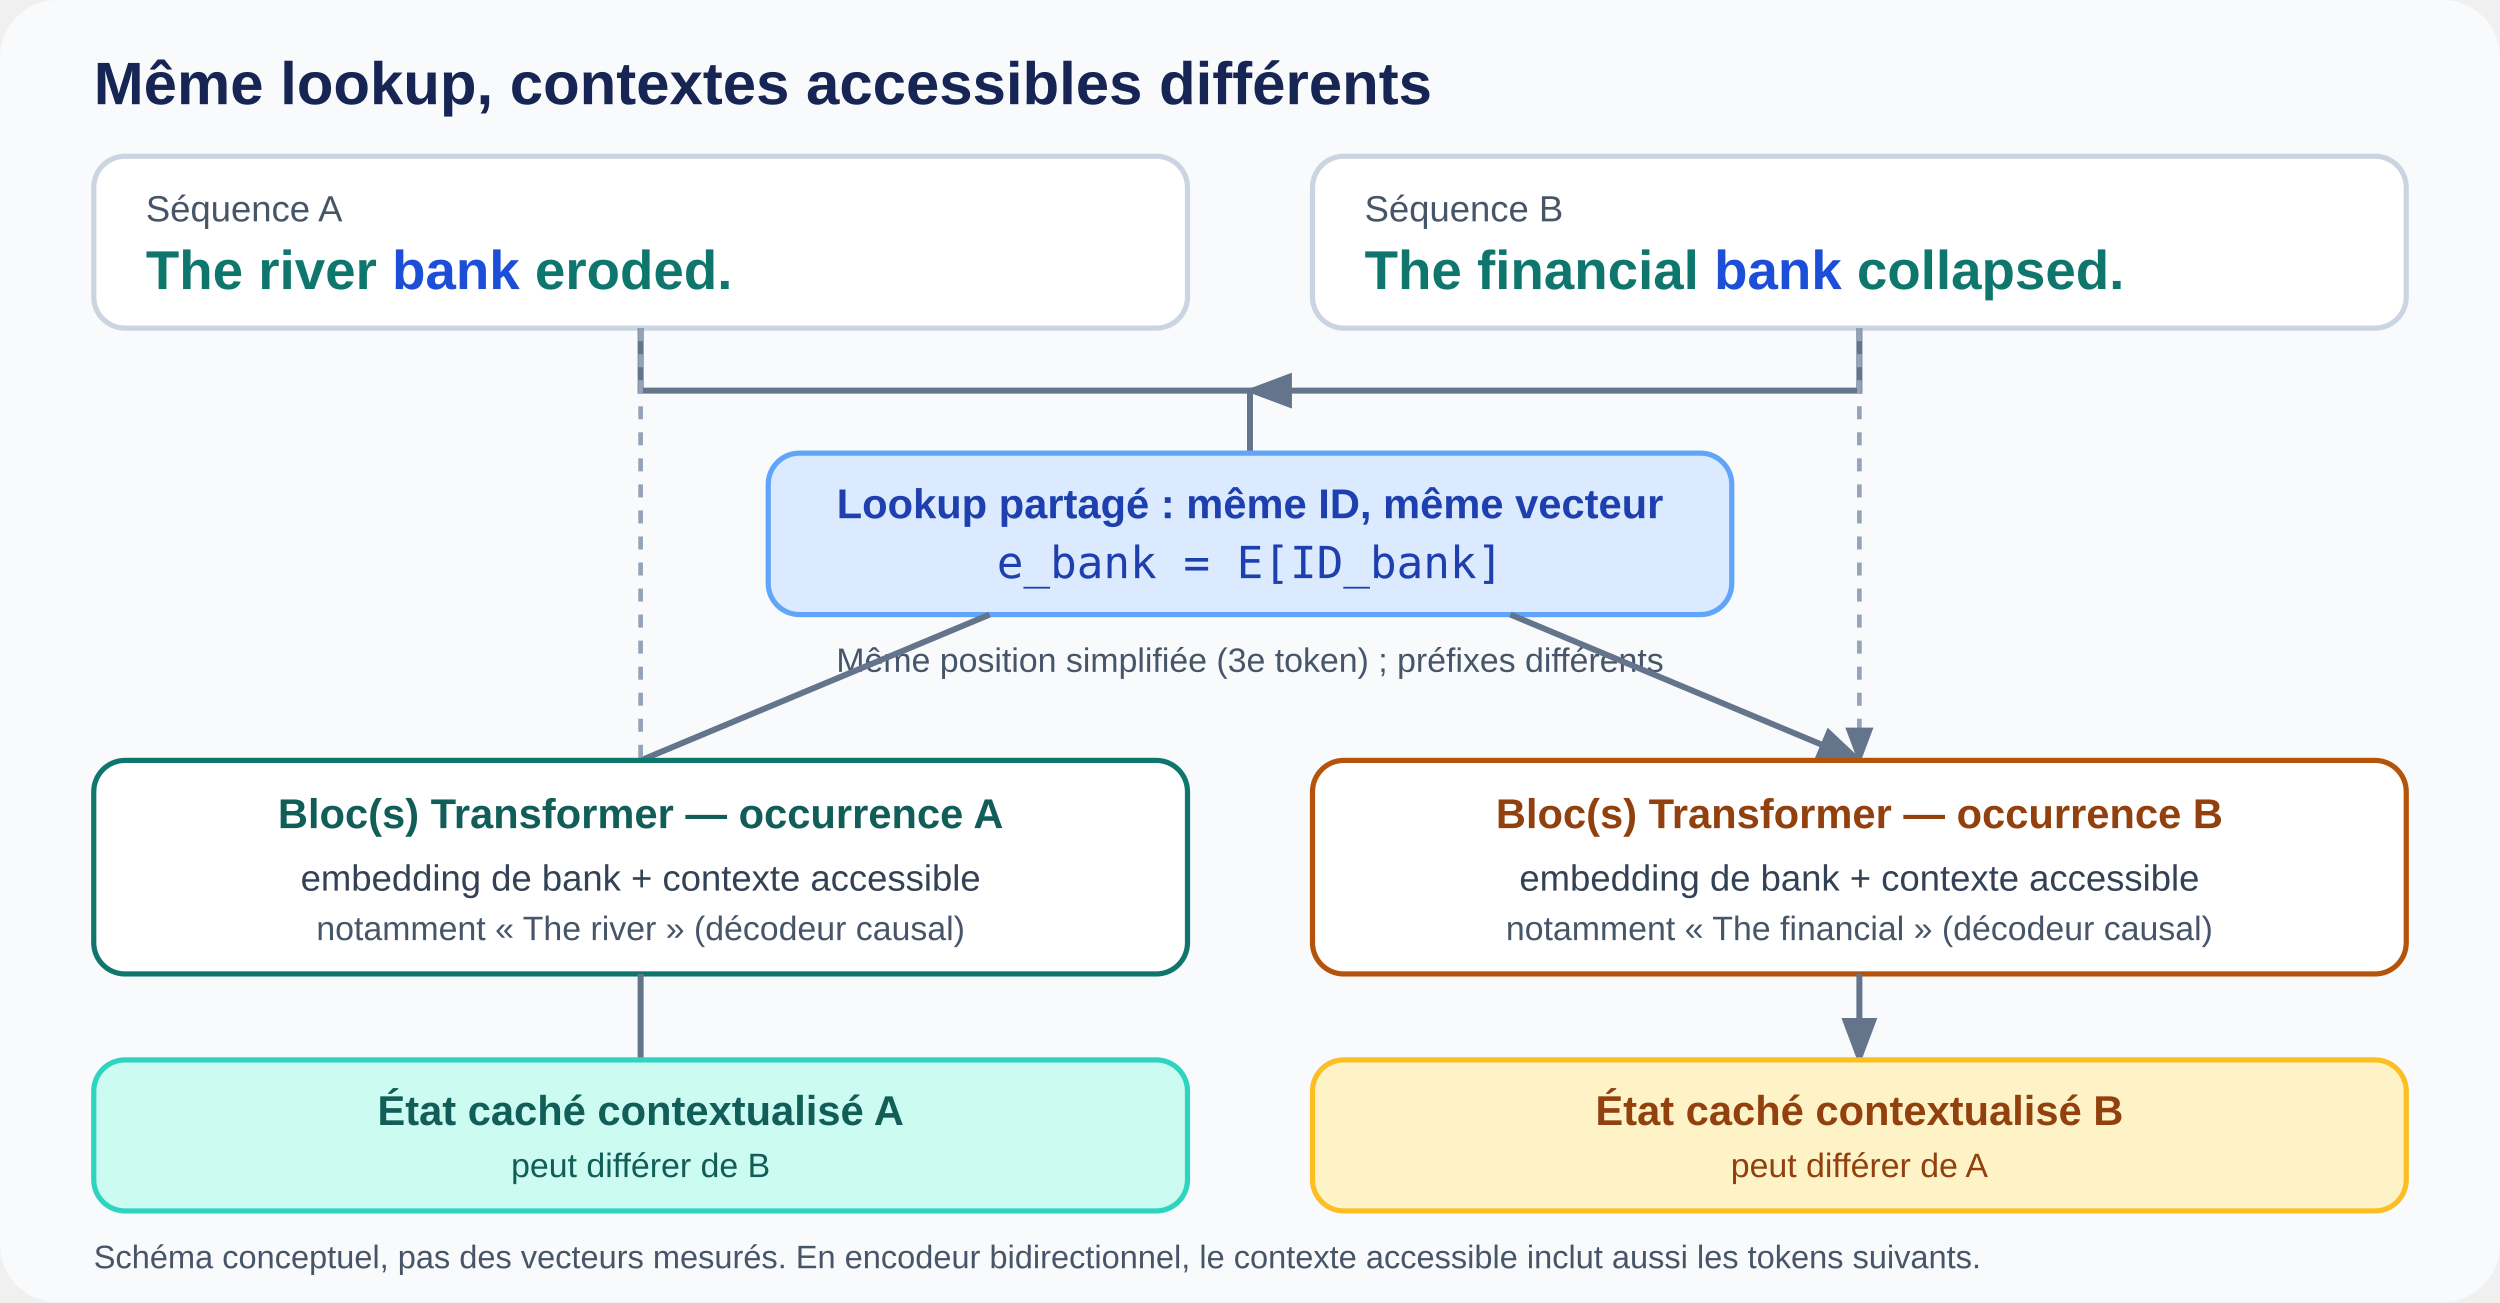
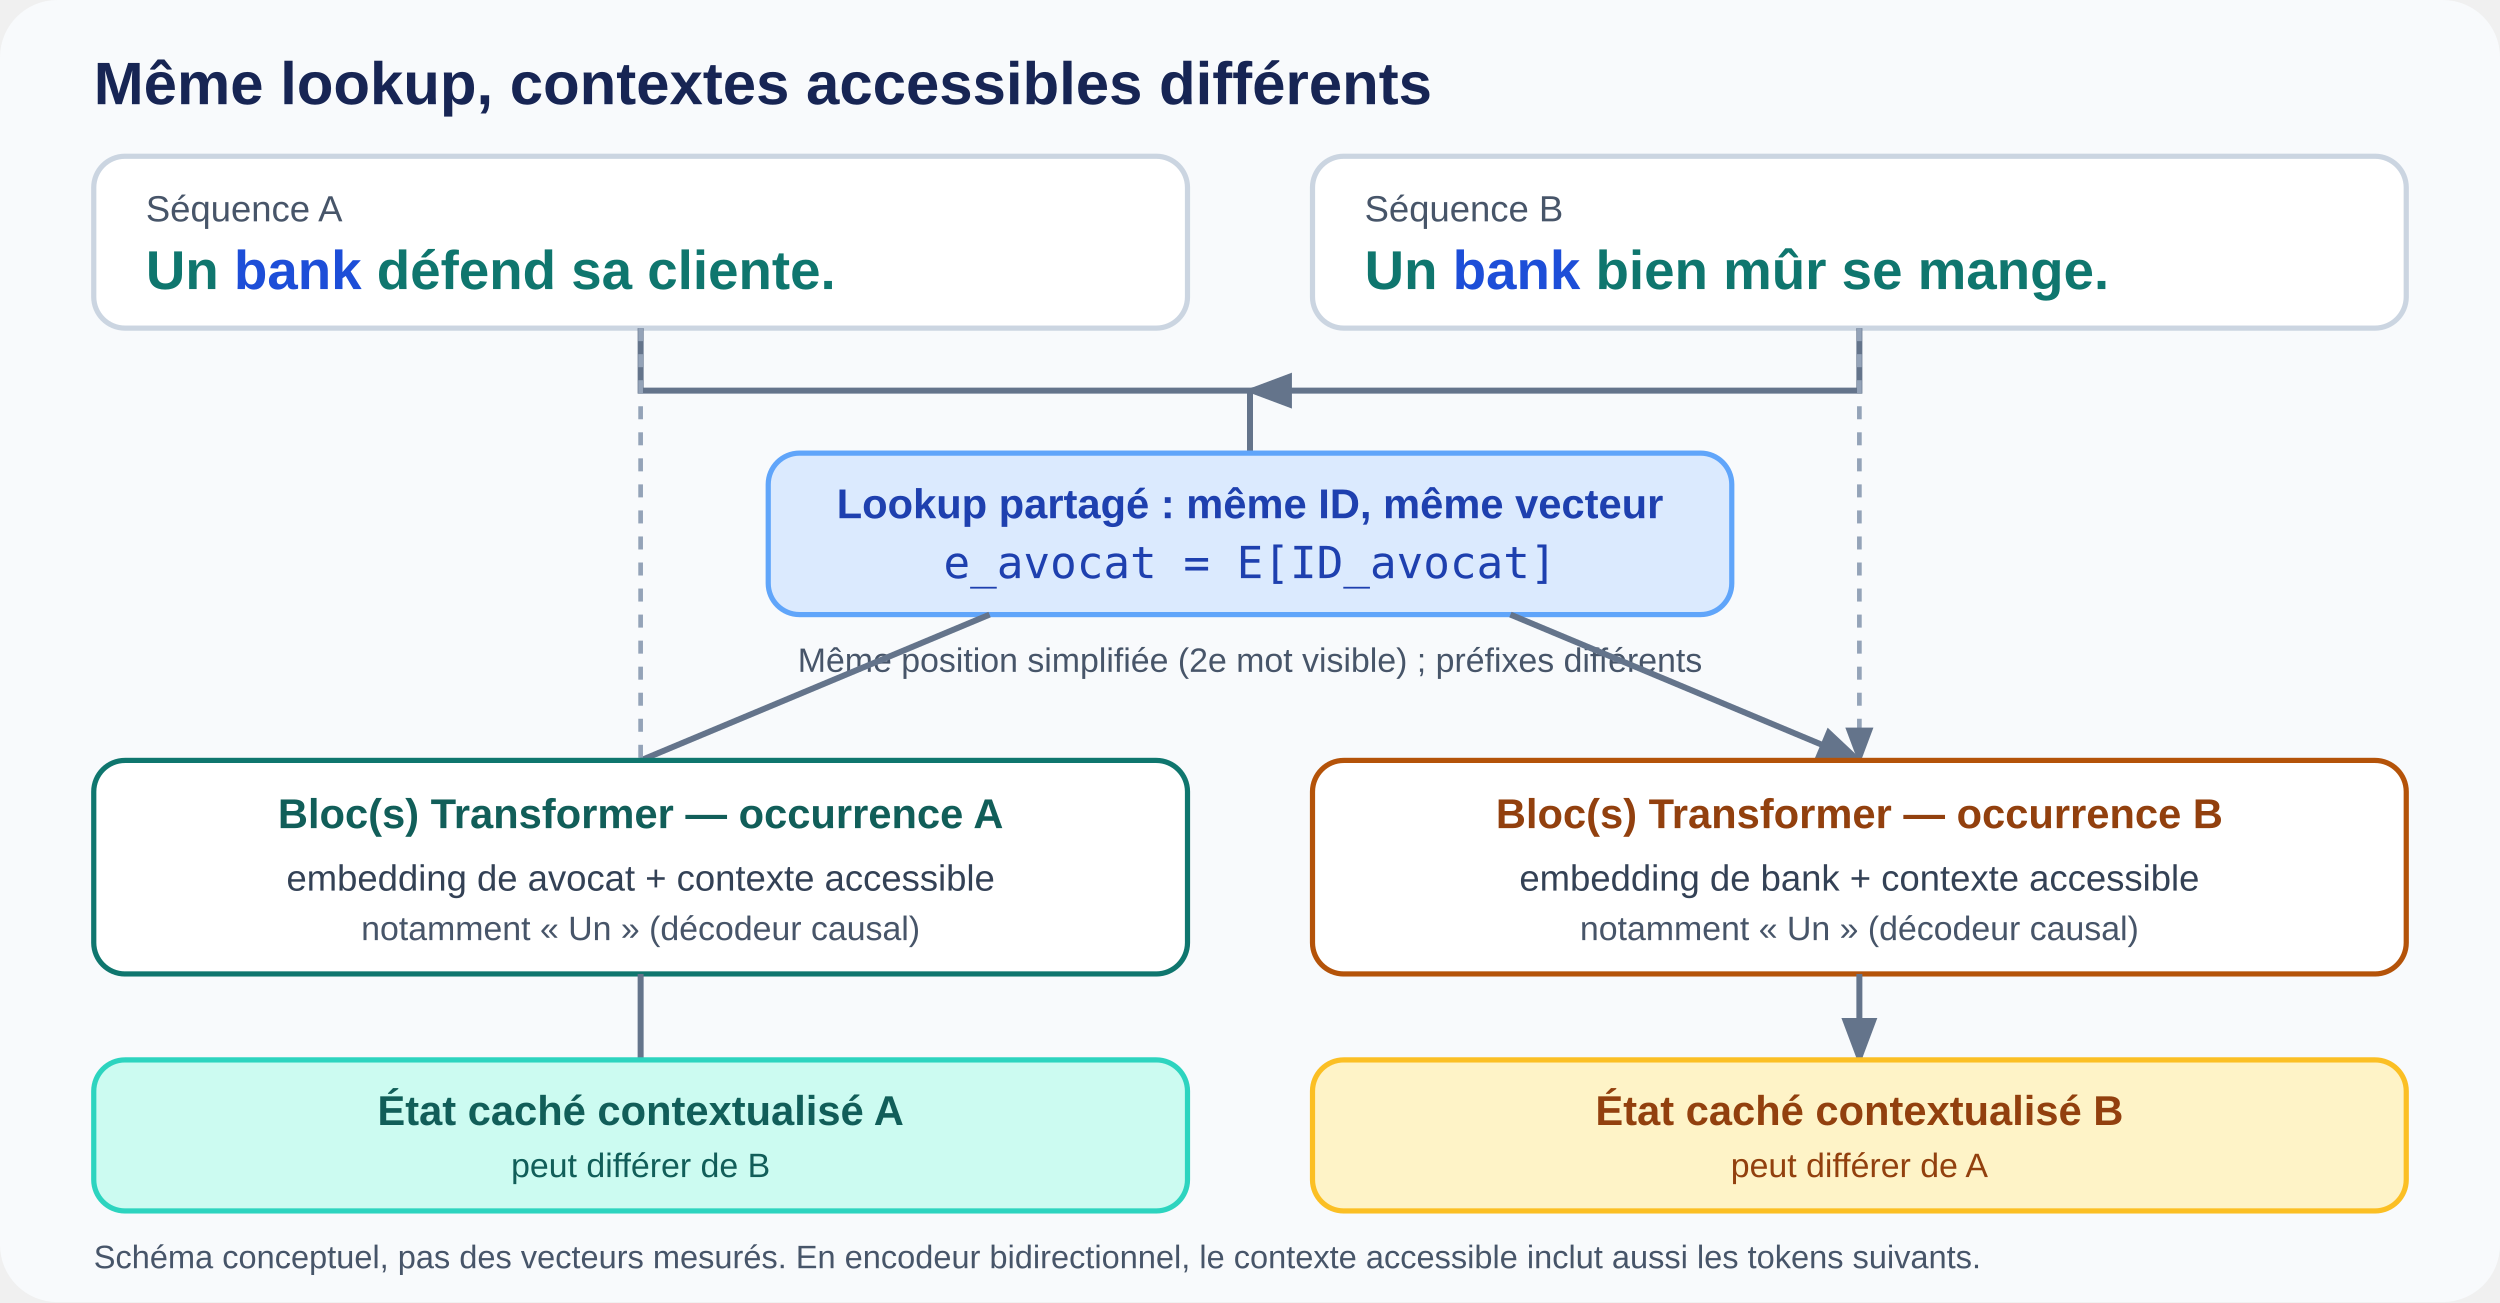
<svg xmlns="http://www.w3.org/2000/svg" viewBox="0 0 960 500" role="img" aria-labelledby="title desc">
  <defs>
    <marker id="arrow" markerWidth="9" markerHeight="9" refX="7" refY="3" orient="auto">
      <path d="M0 0 L0 6 L8 3 z" fill="#64748b" />
    </marker>
  </defs>
  <rect width="960" height="500" rx="22" fill="#f8fafc" />
  <text x="36" y="40" font-family="Arial,sans-serif" font-size="23" font-weight="700" fill="#172554">Même lookup, contextes accessibles différents</text>
  <rect x="36" y="60" width="420" height="66" rx="12" fill="#fff" stroke="#cbd5e1" stroke-width="2" />
  <text x="56" y="85" font-family="Arial,sans-serif" font-size="14" fill="#475569">Séquence A</text>
-   <text x="56" y="111" font-family="Arial,sans-serif" font-size="21" font-weight="700" fill="#0f766e">The river <tspan fill="#1d4ed8">bank</tspan> eroded.</text>
+   <text x="56" y="111" font-family="Arial,sans-serif" font-size="21" font-weight="700" fill="#0f766e">Un <tspan fill="#1d4ed8">bank</tspan> défend sa cliente.</text>
  <rect x="504" y="60" width="420" height="66" rx="12" fill="#fff" stroke="#cbd5e1" stroke-width="2" />
  <text x="524" y="85" font-family="Arial,sans-serif" font-size="14" fill="#475569">Séquence B</text>
-   <text x="524" y="111" font-family="Arial,sans-serif" font-size="21" font-weight="700" fill="#0f766e">The financial <tspan fill="#1d4ed8">bank</tspan> collapsed.</text>
+   <text x="524" y="111" font-family="Arial,sans-serif" font-size="21" font-weight="700" fill="#0f766e">Un <tspan fill="#1d4ed8">bank</tspan> bien mûr se mange.</text>
  <path d="M246 126 L246 150 L480 150 L480 174 M714 126 L714 150 L480 150" fill="none" stroke="#64748b" stroke-width="2.3" marker-end="url(#arrow)" />
  <rect x="295" y="174" width="370" height="62" rx="12" fill="#dbeafe" stroke="#60a5fa" stroke-width="2" />
  <text x="480" y="199" text-anchor="middle" font-family="Arial,sans-serif" font-size="16" font-weight="700" fill="#1e40af">Lookup partagé : même ID, même vecteur</text>
-   <text x="480" y="222" text-anchor="middle" font-family="monospace" font-size="17" fill="#1e40af">e_bank = E[ID_bank]</text>
-   <text x="480" y="258" text-anchor="middle" font-family="Arial,sans-serif" font-size="13" fill="#475569">Même position simplifiée (3e token) ; préfixes différents</text>
+   <text x="480" y="222" text-anchor="middle" font-family="monospace" font-size="17" fill="#1e40af">e_avocat = E[ID_avocat]</text>
+   <text x="480" y="258" text-anchor="middle" font-family="Arial,sans-serif" font-size="13" fill="#475569">Même position simplifiée (2e mot visible) ; préfixes différents</text>
  <path d="M380 236 L246 292 M580 236 L714 292" fill="none" stroke="#64748b" stroke-width="2.3" marker-end="url(#arrow)" />
  <path d="M246 126 L246 292 M714 126 L714 292" fill="none" stroke="#94a3b8" stroke-width="1.8" stroke-dasharray="5 5" marker-end="url(#arrow)" />
  <rect x="36" y="292" width="420" height="82" rx="12" fill="#fff" stroke="#0f766e" stroke-width="2" />
  <text x="246" y="318" text-anchor="middle" font-family="Arial,sans-serif" font-size="16" font-weight="700" fill="#115e59">Bloc(s) Transformer — occurrence A</text>
-   <text x="246" y="342" text-anchor="middle" font-family="Arial,sans-serif" font-size="14" fill="#334155">embedding de bank + contexte accessible</text>
-   <text x="246" y="361" text-anchor="middle" font-family="Arial,sans-serif" font-size="13" fill="#475569">notamment « The river » (décodeur causal)</text>
+   <text x="246" y="342" text-anchor="middle" font-family="Arial,sans-serif" font-size="14" fill="#334155">embedding de avocat + contexte accessible</text>
+   <text x="246" y="361" text-anchor="middle" font-family="Arial,sans-serif" font-size="13" fill="#475569">notamment « Un » (décodeur causal)</text>
  <rect x="504" y="292" width="420" height="82" rx="12" fill="#fff" stroke="#b45309" stroke-width="2" />
  <text x="714" y="318" text-anchor="middle" font-family="Arial,sans-serif" font-size="16" font-weight="700" fill="#92400e">Bloc(s) Transformer — occurrence B</text>
  <text x="714" y="342" text-anchor="middle" font-family="Arial,sans-serif" font-size="14" fill="#334155">embedding de bank + contexte accessible</text>
-   <text x="714" y="361" text-anchor="middle" font-family="Arial,sans-serif" font-size="13" fill="#475569">notamment « The financial » (décodeur causal)</text>
+   <text x="714" y="361" text-anchor="middle" font-family="Arial,sans-serif" font-size="13" fill="#475569">notamment « Un » (décodeur causal)</text>
  <path d="M246 374 L246 407 M714 374 L714 407" fill="none" stroke="#64748b" stroke-width="2.3" marker-end="url(#arrow)" />
  <rect x="36" y="407" width="420" height="58" rx="12" fill="#ccfbf1" stroke="#2dd4bf" stroke-width="2" />
  <rect x="504" y="407" width="420" height="58" rx="12" fill="#fef3c7" stroke="#fbbf24" stroke-width="2" />
  <text x="246" y="432" text-anchor="middle" font-family="Arial,sans-serif" font-size="16" font-weight="700" fill="#115e59">État caché contextualisé A</text>
  <text x="714" y="432" text-anchor="middle" font-family="Arial,sans-serif" font-size="16" font-weight="700" fill="#92400e">État caché contextualisé B</text>
  <text x="246" y="452" text-anchor="middle" font-family="Arial,sans-serif" font-size="13" fill="#115e59">peut différer de B</text>
  <text x="714" y="452" text-anchor="middle" font-family="Arial,sans-serif" font-size="13" fill="#92400e">peut différer de A</text>
  <text x="36" y="487" font-family="Arial,sans-serif" font-size="12.5" fill="#475569">Schéma conceptuel, pas des vecteurs mesurés. En encodeur bidirectionnel, le contexte accessible inclut aussi les tokens suivants.</text>
</svg>
